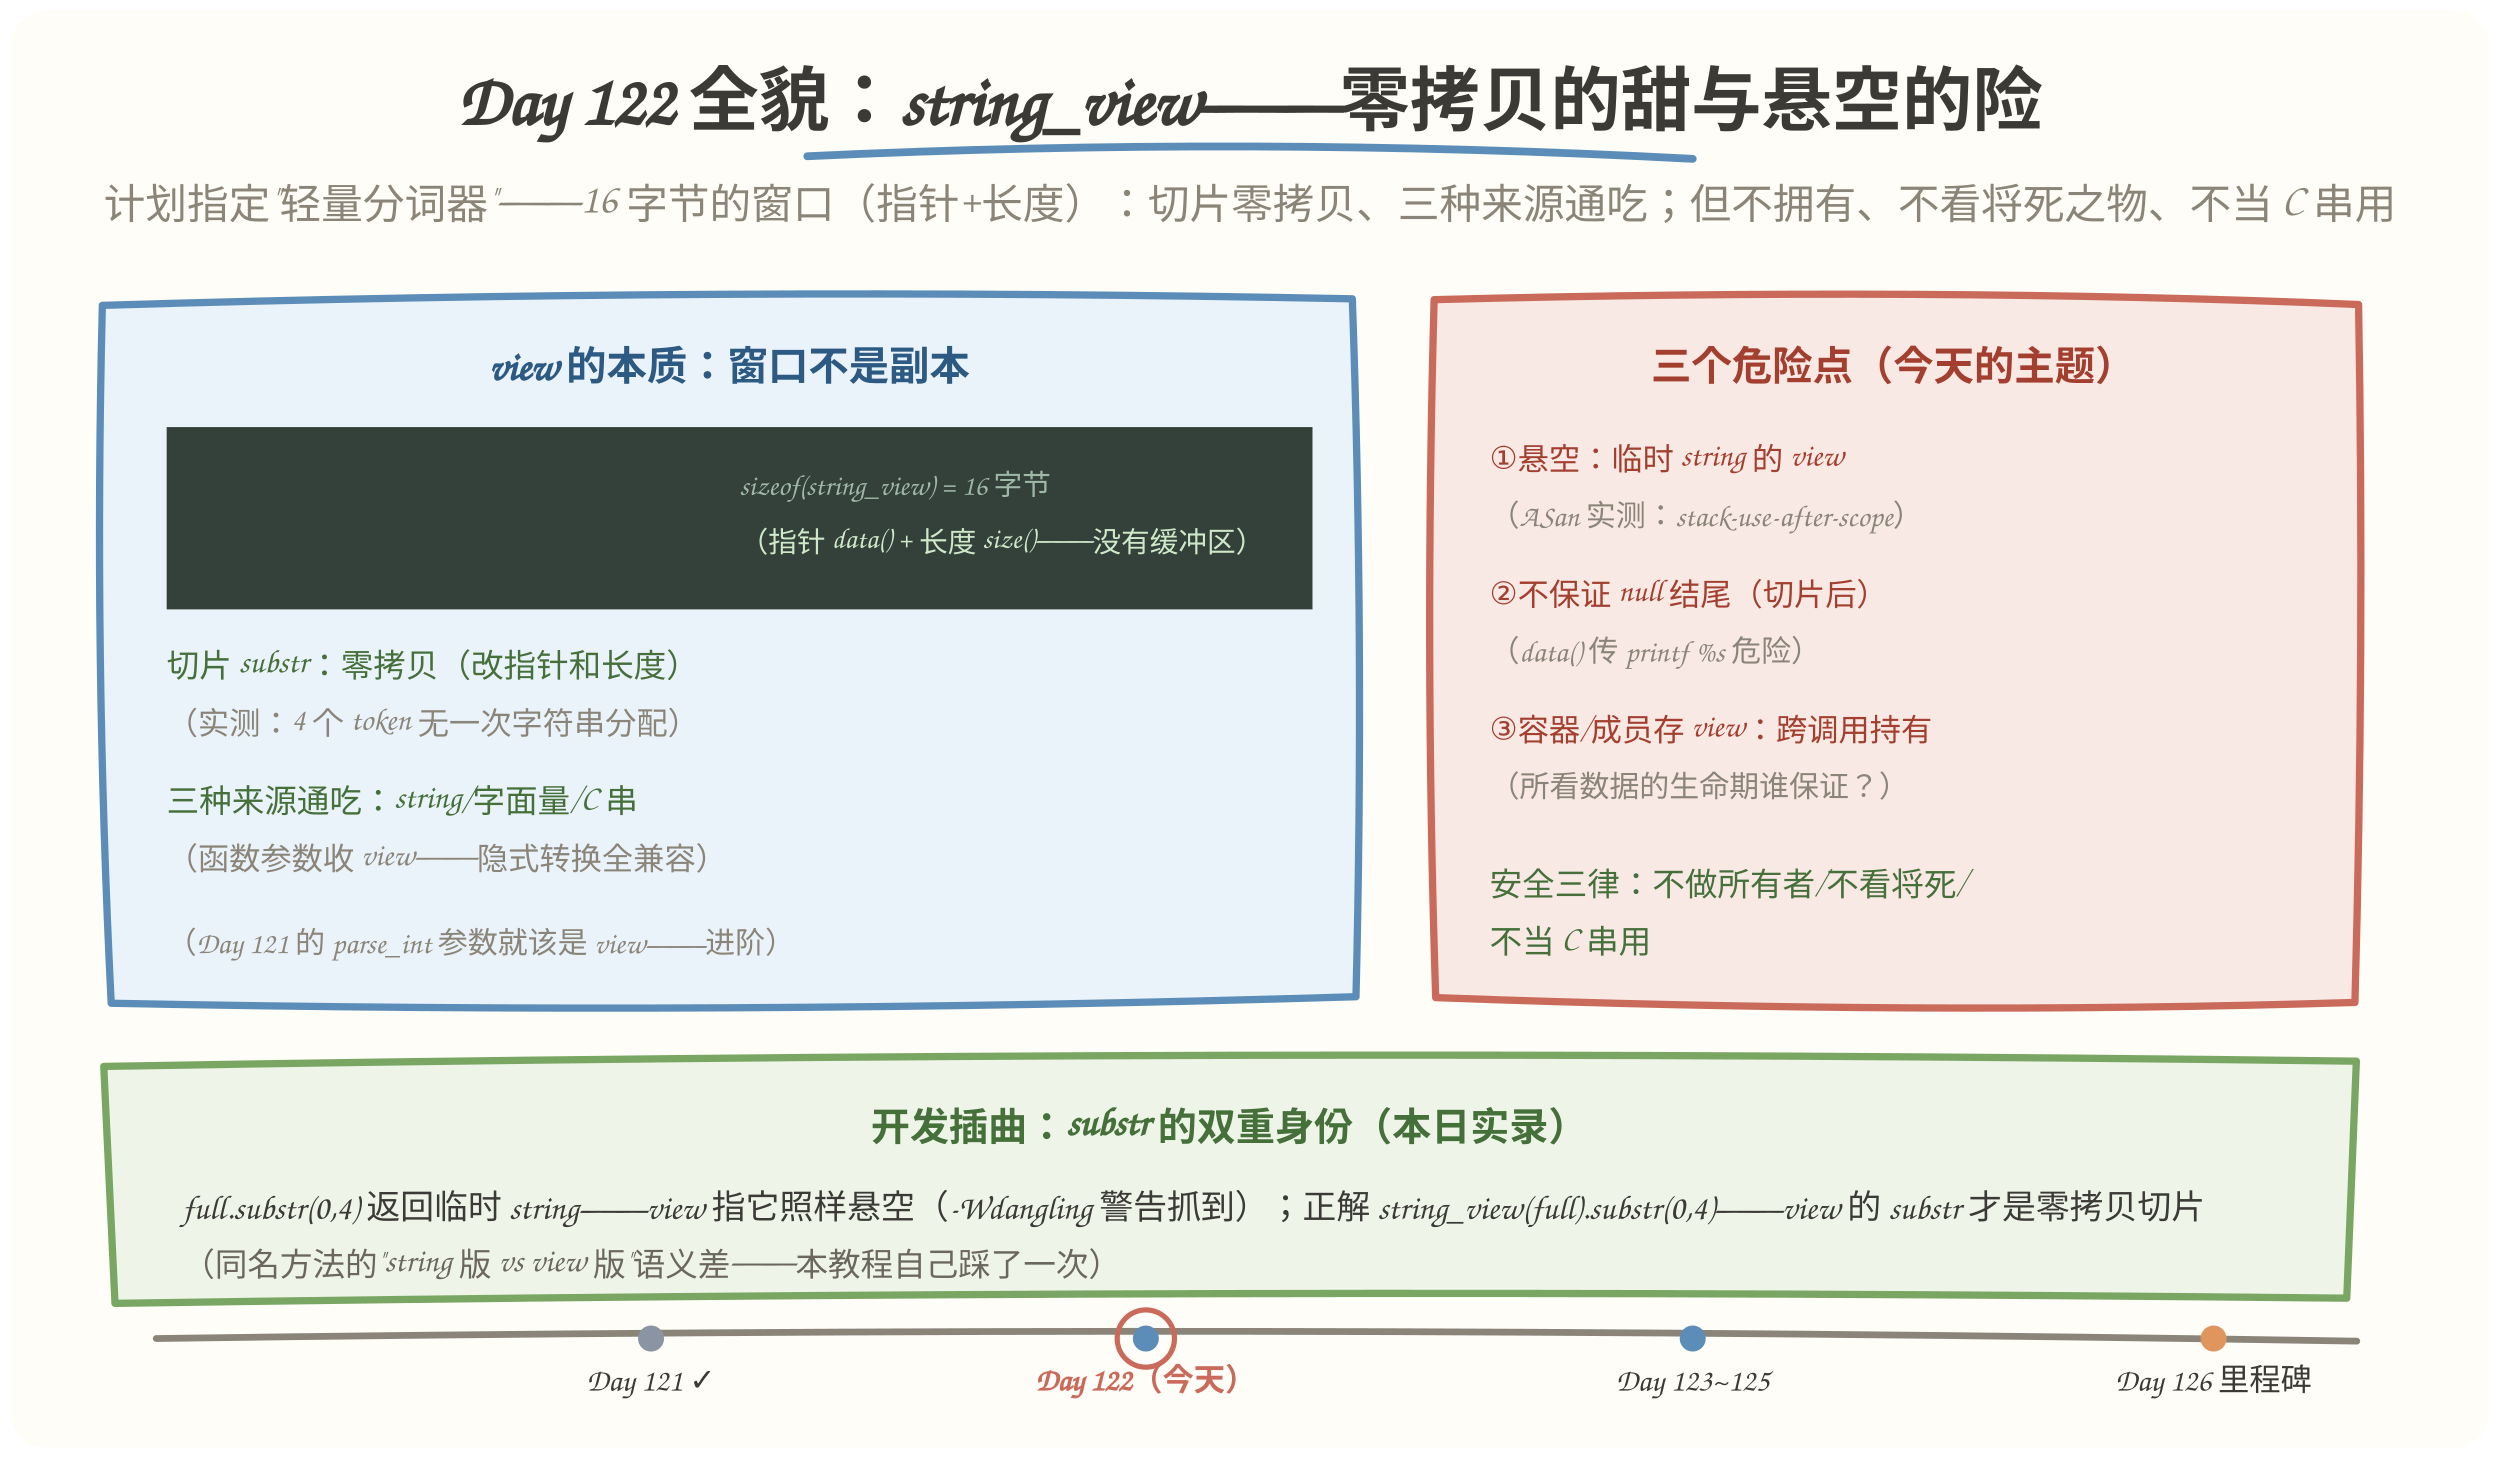
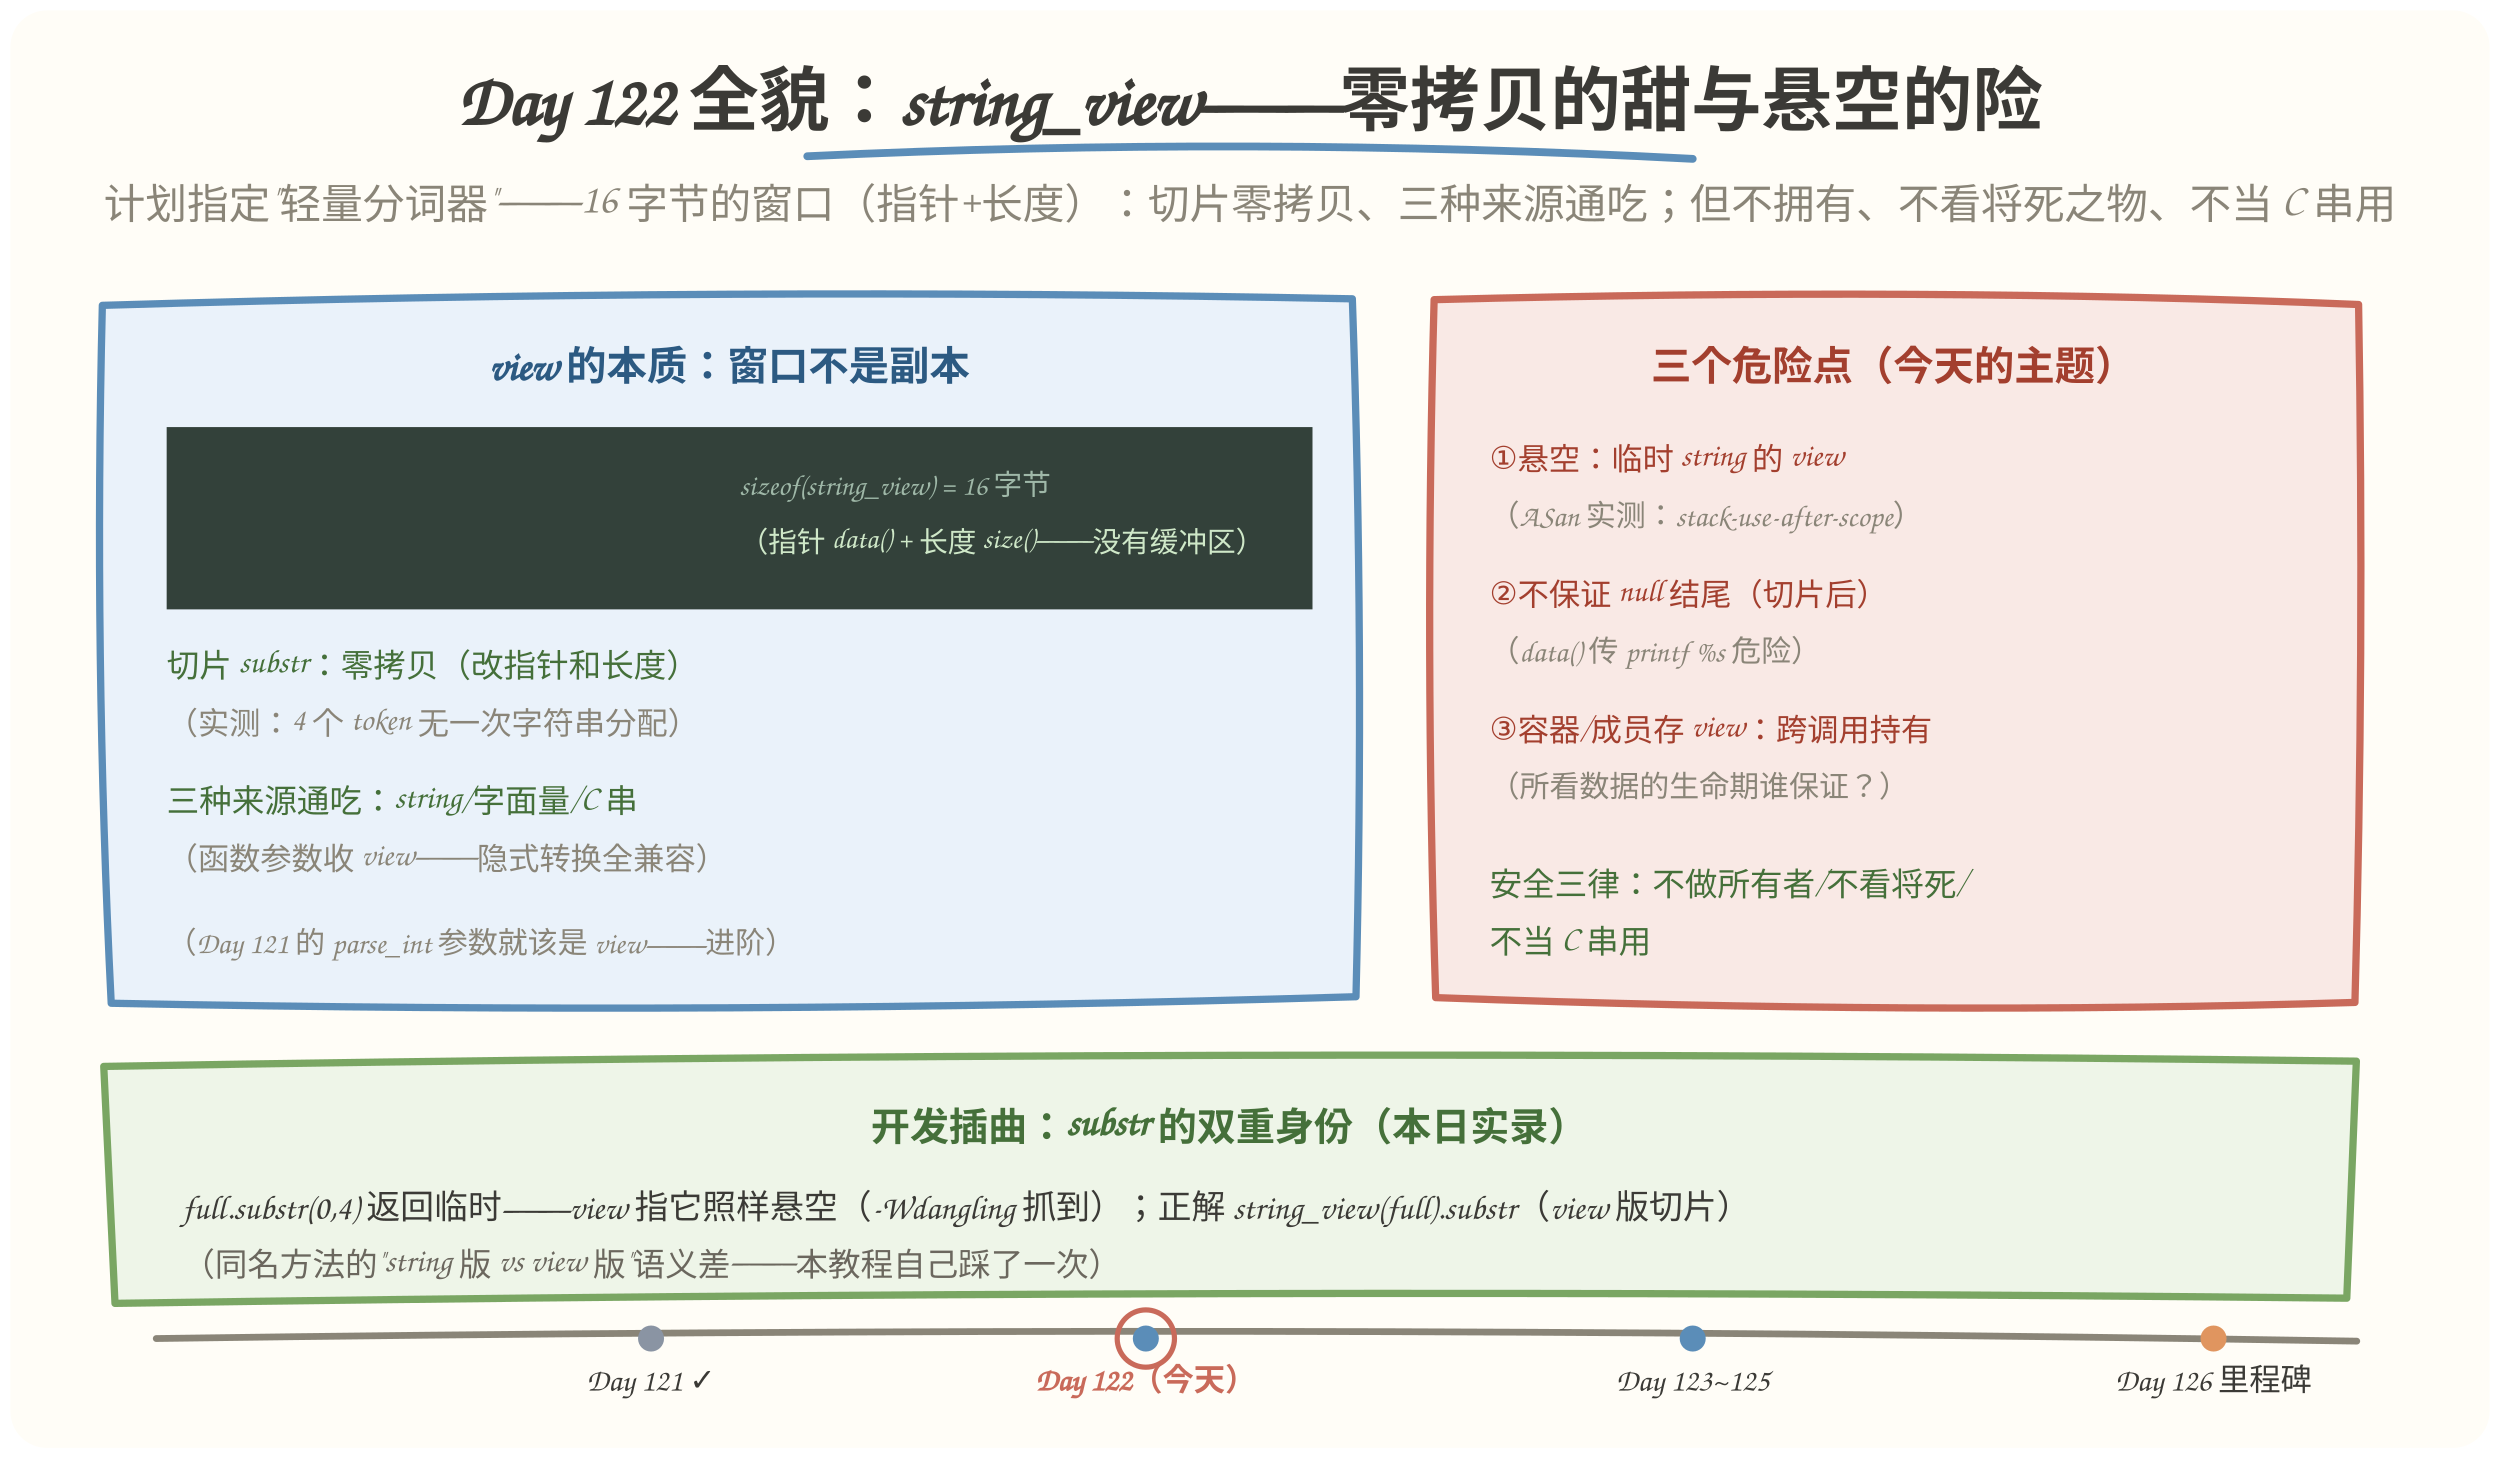
<svg xmlns="http://www.w3.org/2000/svg" viewBox="0 0 960 560" font-family="'Kaiti SC','KaiTi','Comic Sans MS',cursive">
  <rect x="4" y="4" width="952" height="552" rx="14" fill="#fffdf7" />
  <g stroke-linecap="round" stroke-linejoin="round">
    <text x="480" y="48" text-anchor="middle" font-size="27" font-weight="bold" fill="#3b3a36">Day 122 全貌：string_view——零拷贝的甜与悬空的险</text>
    <path d="M 310,60 Q 480,52 650,61" fill="none" stroke="#5b8db8" stroke-width="3" />
    <text x="480" y="84" text-anchor="middle" font-size="16" fill="#8a8578">计划指定"轻量分词器"——16 字节的窗口（指针+长度）：切片零拷贝、三种来源通吃；但不拥有、不看将死之物、不当 C 串用</text>
    <path d="M 40,116 Q 280,110 520,116 Q 524,250 520,384 Q 280,390 42,384 Q 36,250 40,116 Z" fill="#eaf2fa" stroke="#5b8db8" stroke-width="2.8" transform="rotate(-0.3 280 250)" />
    <text x="280" y="146" text-anchor="middle" font-size="15.5" font-weight="bold" fill="#2c5a82">view 的本质：窗口不是副本</text>
    <rect x="64" y="164" width="440" height="70" fill="#33413a" />
    <text x="284" y="190" font-size="11" fill="#9fb8a8">sizeof(string_view) = 16 字节</text>
    <text x="284" y="212" font-size="11" fill="#cfe8c8">（指针 data() + 长度 size()——没有缓冲区）</text>
    <text x="64" y="260" font-size="12.5" fill="#45703a">切片 substr：零拷贝（改指针和长度）</text>
    <text x="64" y="282" font-size="12" fill="#8a8578">（实测：4 个 token 无一次字符串分配）</text>
    <text x="64" y="312" font-size="12.5" fill="#45703a">三种来源通吃：string/字面量/C 串</text>
    <text x="64" y="334" font-size="12" fill="#8a8578">（函数参数收 view——隐式转换全兼容）</text>
    <text x="64" y="366" font-size="11.5" fill="#8a8578">（Day 121 的 parse_int 参数就该是 view——进阶）</text>
    <path d="M 550,116 Q 740,110 905,116 Q 908,250 905,384 Q 740,390 552,384 Q 547,250 550,116 Z" fill="#f9e9e5" stroke="#c96a5a" stroke-width="2.8" transform="rotate(0.3 727 250)" />
    <text x="727" y="146" text-anchor="middle" font-size="15.5" font-weight="bold" fill="#a33f2e">三个危险点（今天的主题）</text>
    <text x="572" y="180" font-size="12" fill="#a33f2e">①悬空：临时 string 的 view</text>
    <text x="572" y="202" font-size="11.5" fill="#8a8578">（ASan 实测：stack-use-after-scope）</text>
    <text x="572" y="232" font-size="12" fill="#a33f2e">②不保证 null 结尾（切片后）</text>
    <text x="572" y="254" font-size="11.5" fill="#8a8578">（data() 传 printf %s 危险）</text>
    <text x="572" y="284" font-size="12" fill="#a33f2e">③容器/成员存 view：跨调用持有</text>
    <text x="572" y="306" font-size="11.5" fill="#8a8578">（所看数据的生命期谁保证？）</text>
    <text x="572" y="344" font-size="12.5" fill="#45703a">安全三律：不做所有者/不看将死/</text>
    <text x="572" y="366" font-size="12.5" fill="#45703a">　不当 C 串用</text>
    <path d="M 40,408 Q 470,402 905,409 L 901,500 Q 470,494 44,499 Z" fill="#eef5e8" stroke="#7aa663" stroke-width="2.8" transform="rotate(-0.2 472 454)" />
    <text x="472" y="438" text-anchor="middle" font-size="15" font-weight="bold" fill="#45703a">开发插曲：substr 的双重身份（本日实录）</text>
-     <text x="70" y="468" font-size="13" fill="#3b3a36">full.substr(0,4) 返回临时 string——view 指它照样悬空（-Wdangling 警告抓到）；正解 string_view(full).substr(0,4)——view 的 substr 才是零拷贝切片</text>
+     <text x="70" y="468" font-size="13" fill="#3b3a36">full.substr(0,4) 返回临时——view 指它照样悬空（-Wdangling 抓到）；正解 string_view(full).substr（view 版切片）</text>
    <text x="70" y="490" font-size="12.5" fill="#6b675e">（同名方法的"string 版 vs view 版"语义差——本教程自己踩了一次）</text>
    <path d="M 60,514 Q 480,508 905 515" fill="none" stroke="#8a8578" stroke-width="2.6" />
    <circle cx="250" cy="514" r="5" fill="#8a94a3" />
    <text x="250" y="534" text-anchor="middle" font-size="12" fill="#3b3a36">Day 121 ✓</text>
    <circle cx="440" cy="514" r="11" fill="none" stroke="#c96a5a" stroke-width="2" />
    <circle cx="440" cy="514" r="5" fill="#5b8db8" />
    <text x="440" y="534" text-anchor="middle" font-size="12" font-weight="bold" fill="#c96a5a">Day 122（今天）</text>
    <circle cx="650" cy="514" r="5" fill="#5b8db8" />
    <text x="650" y="534" text-anchor="middle" font-size="12" fill="#3b3a36">Day 123~125</text>
    <circle cx="850" cy="514" r="5" fill="#e0955f" />
    <text x="850" y="534" text-anchor="middle" font-size="12" fill="#3b3a36">Day 126 里程碑</text>
  </g>
</svg>
